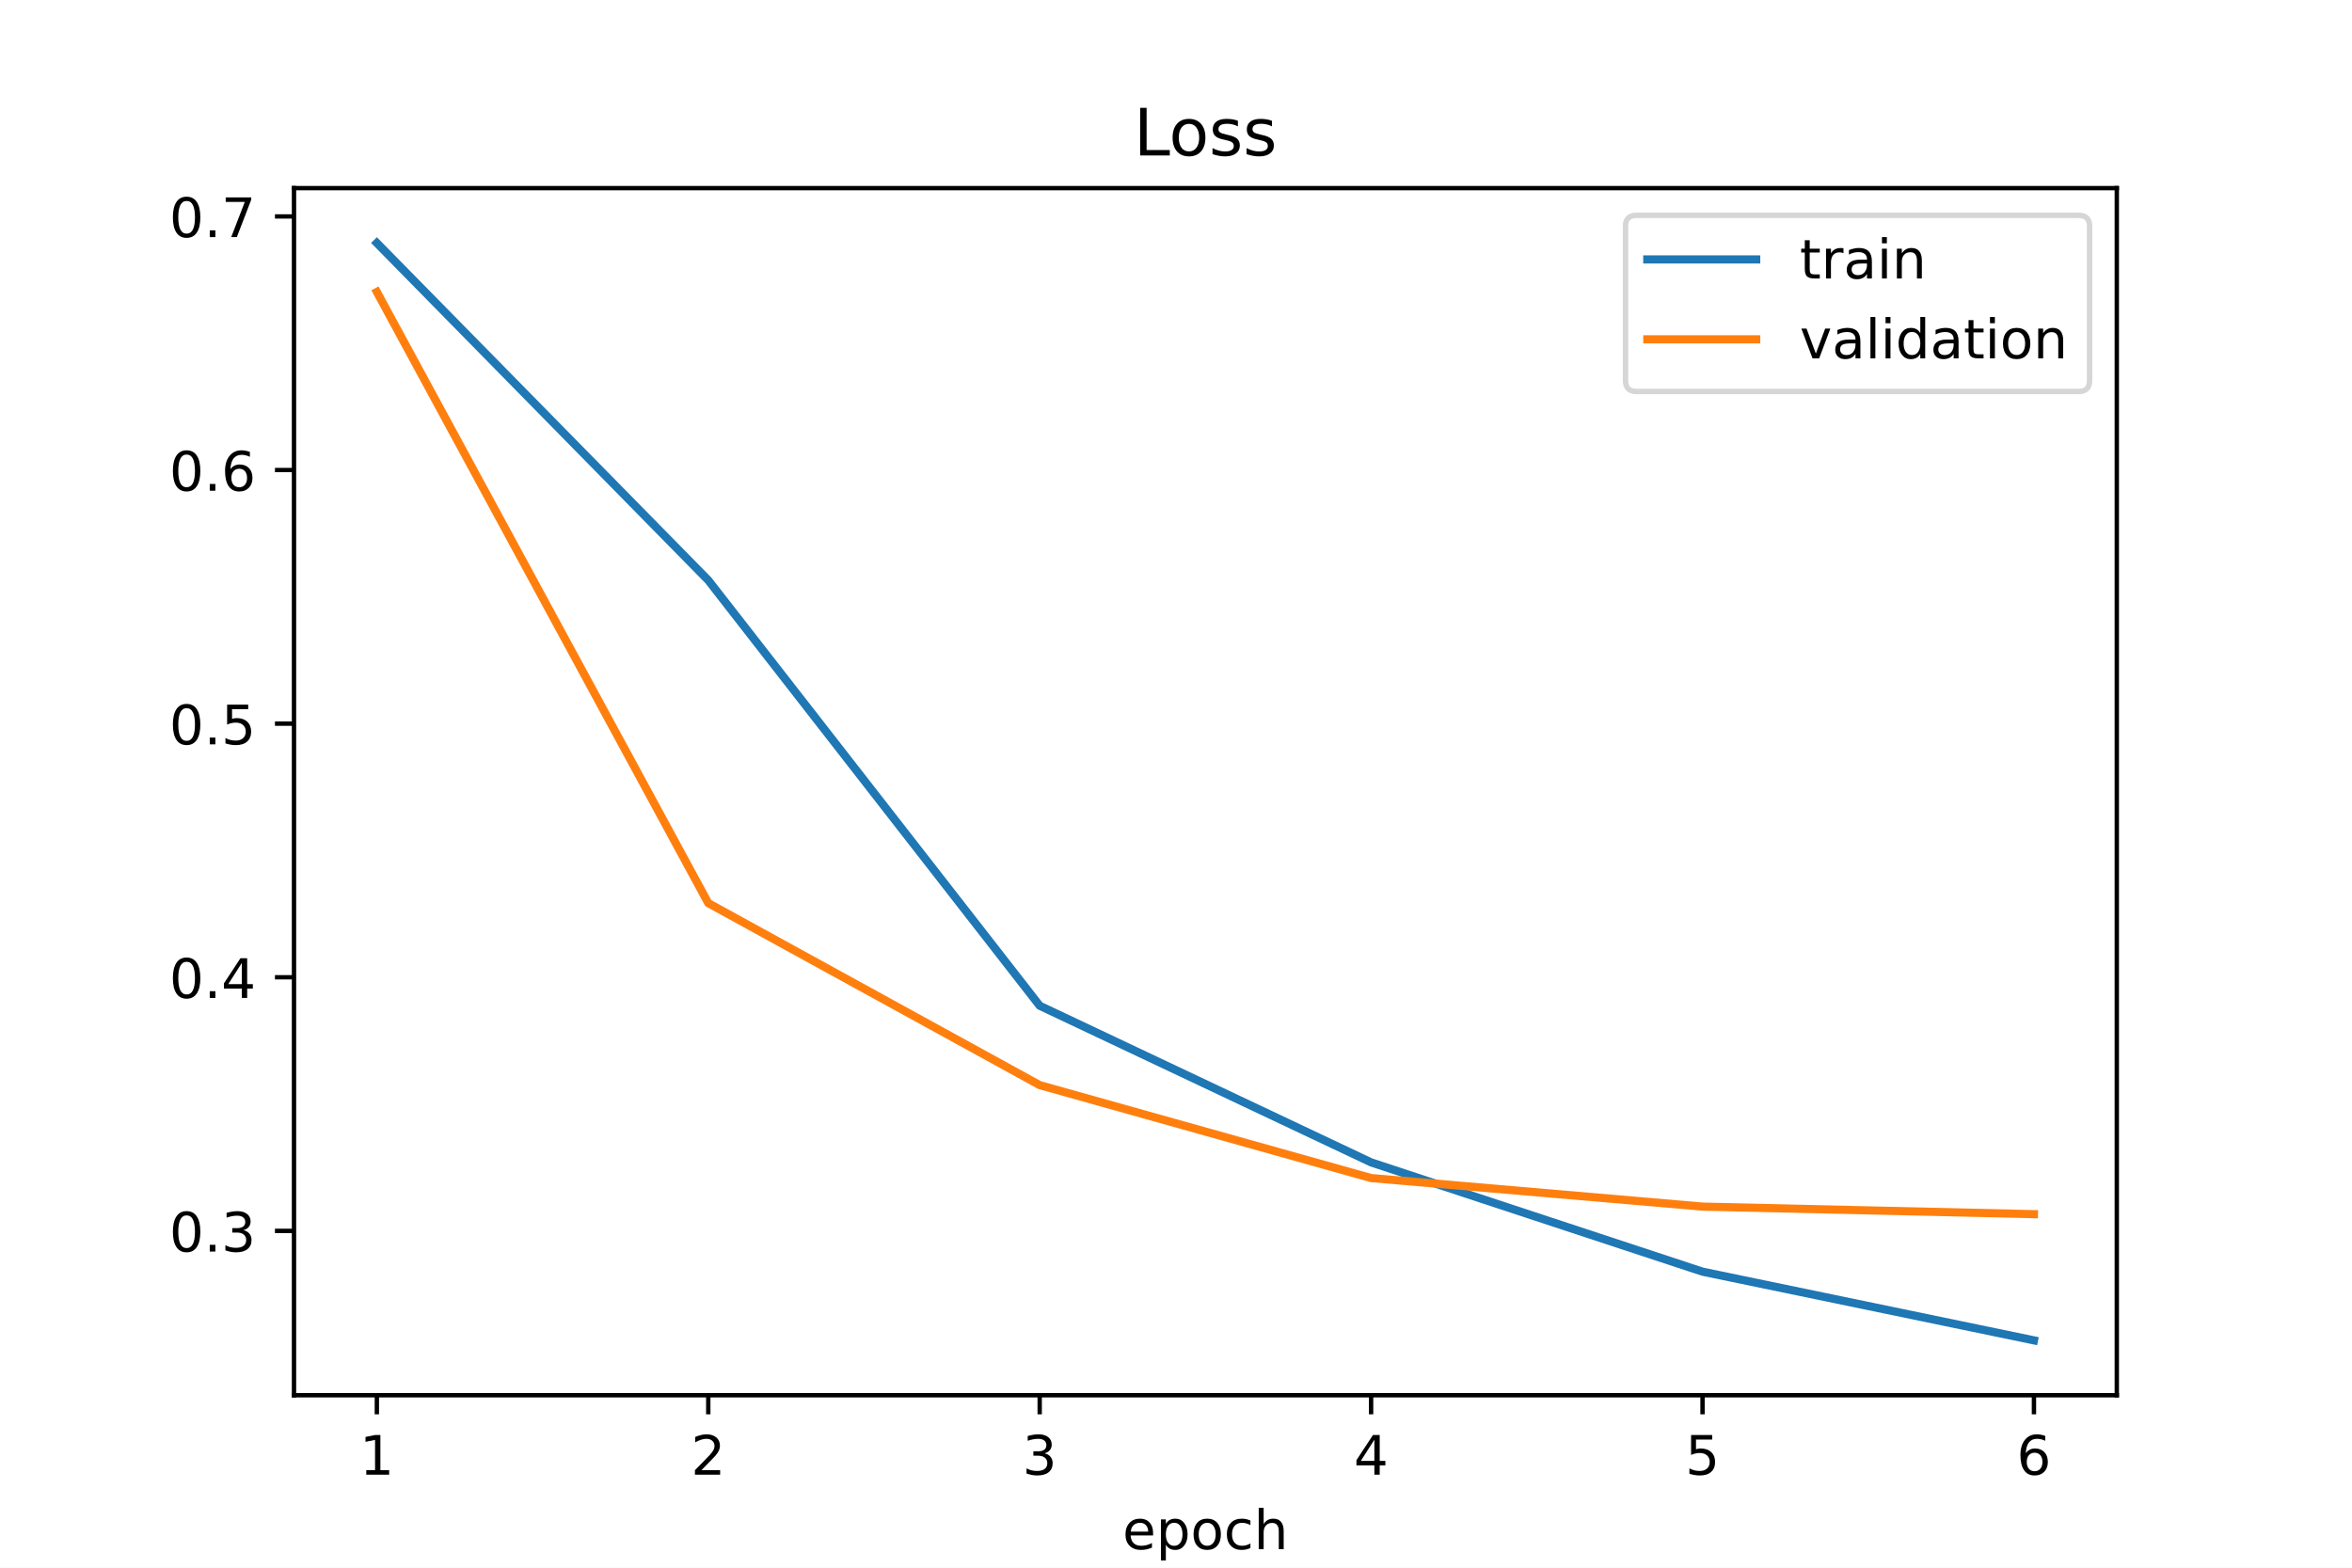
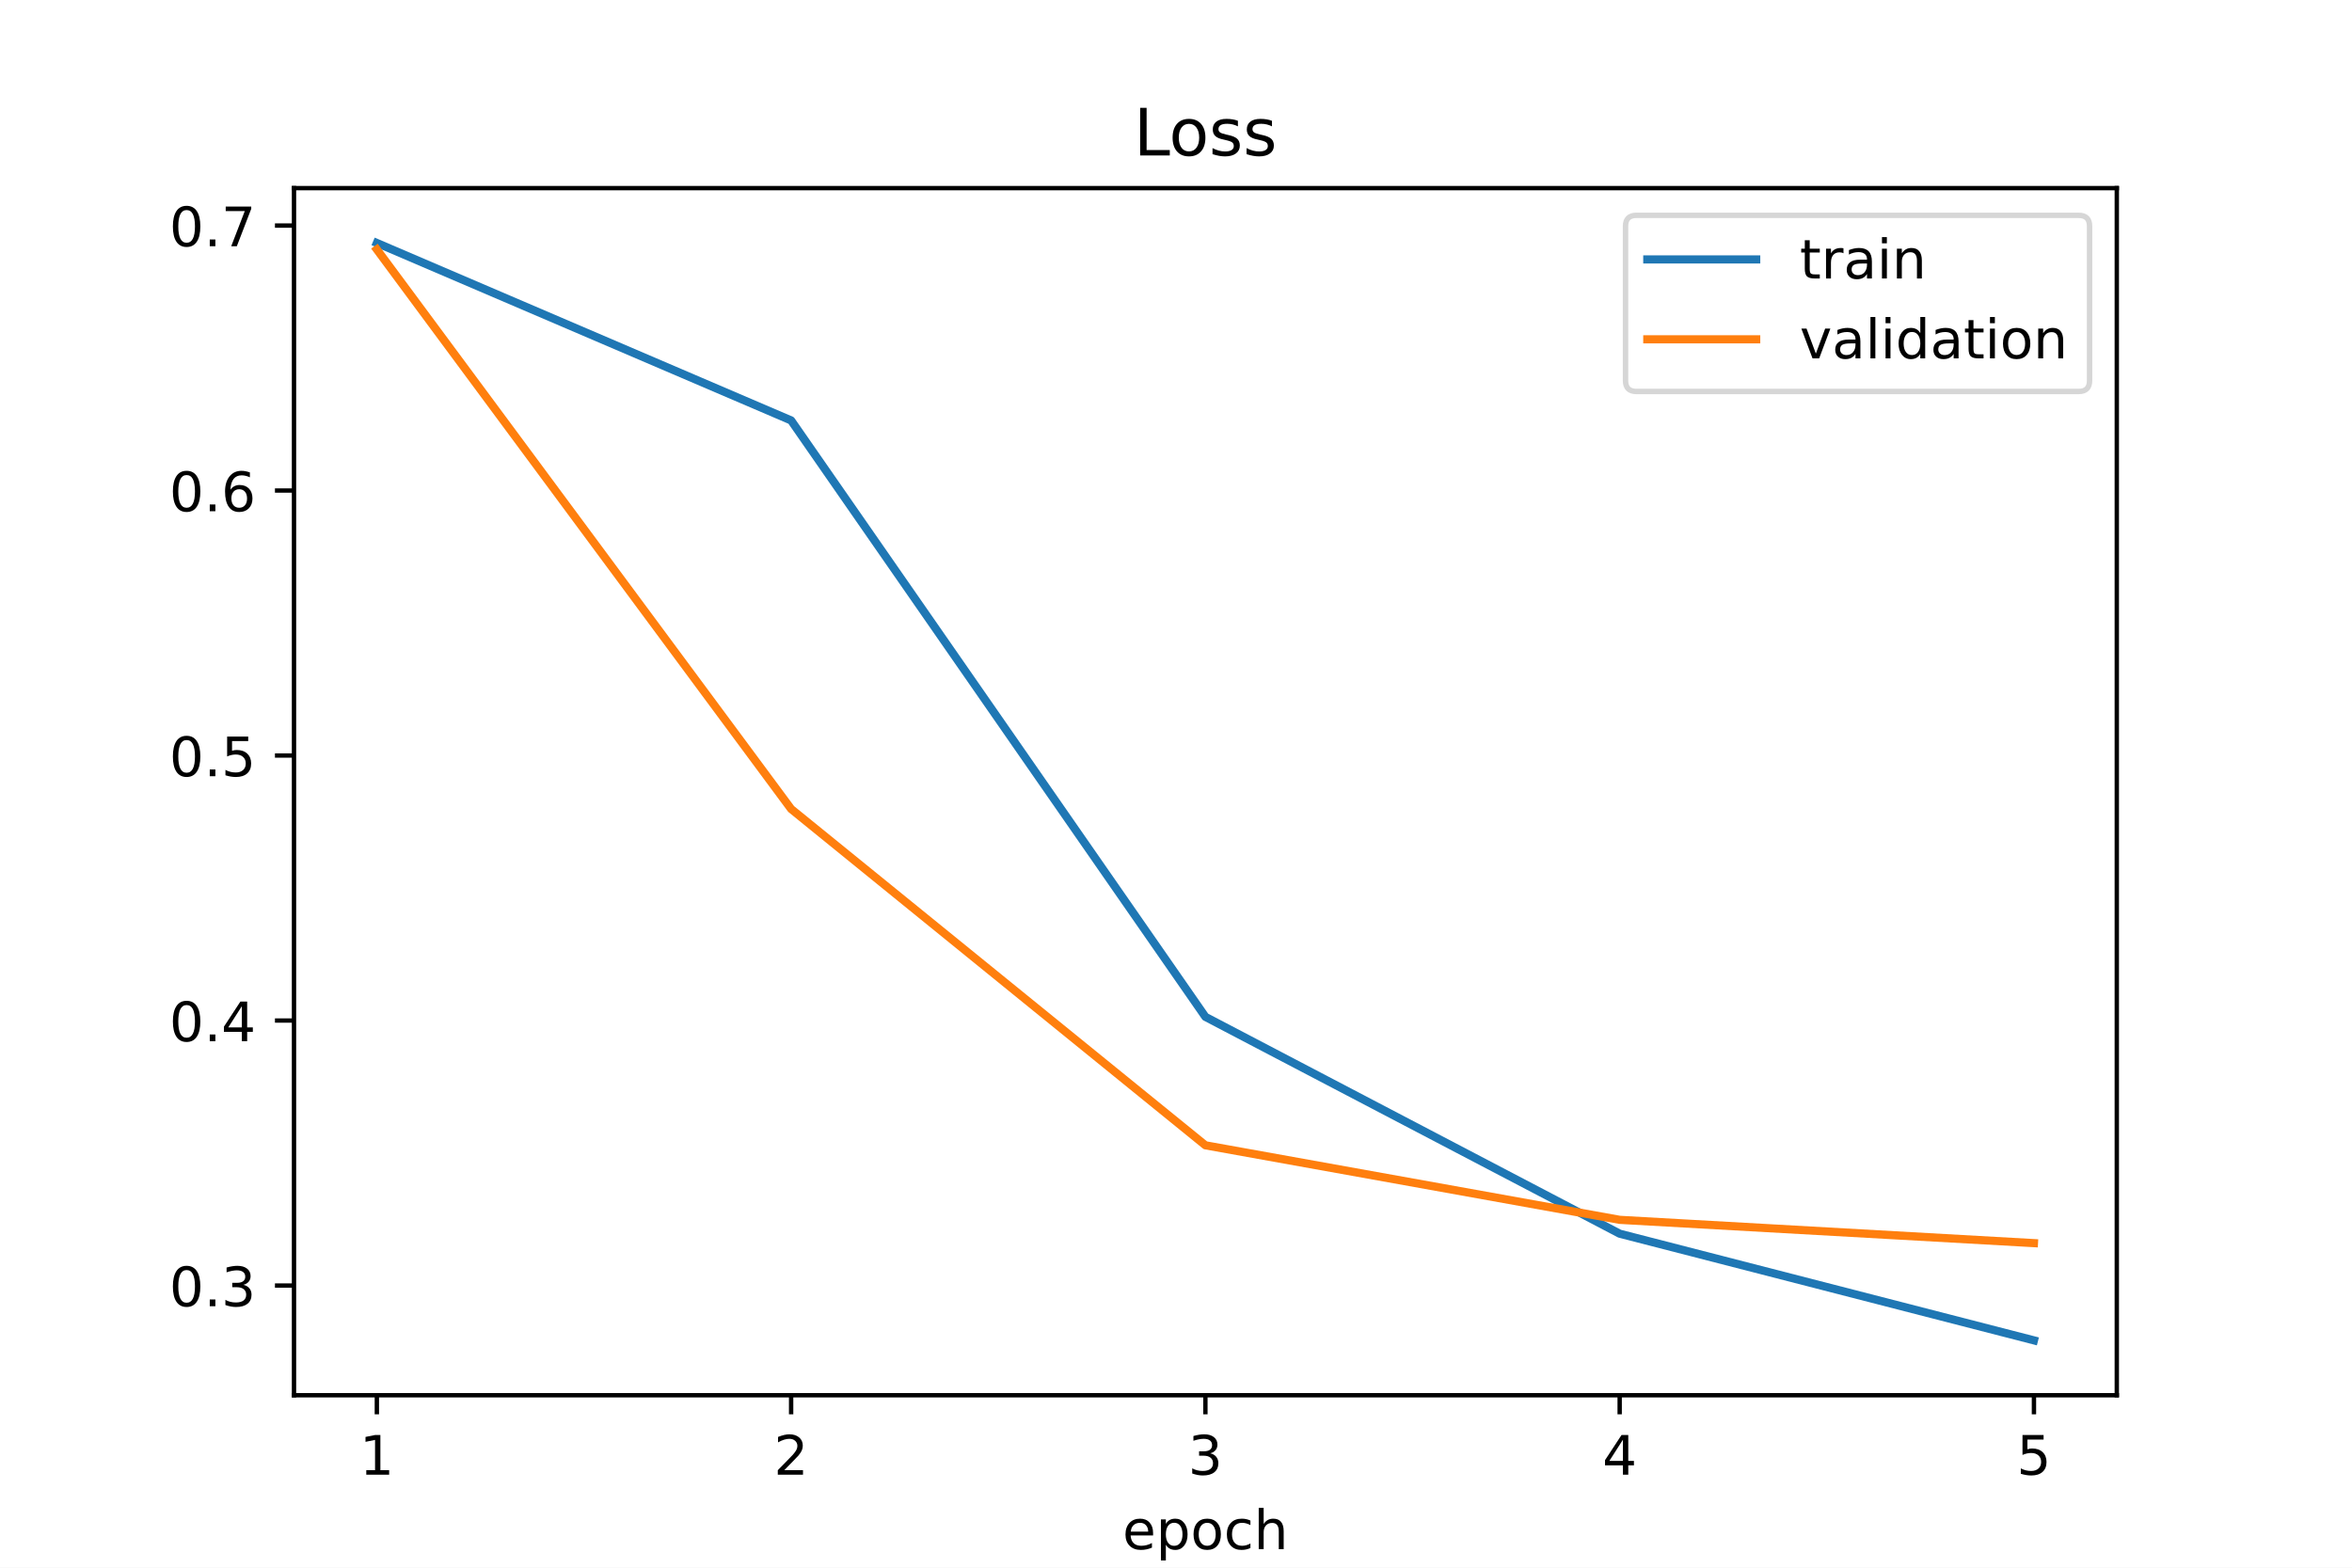
<svg xmlns="http://www.w3.org/2000/svg" xmlns:xlink="http://www.w3.org/1999/xlink" width="432pt" height="288pt" viewBox="0 0 432 288" version="1.1">
  <defs>
    <style type="text/css">*{stroke-linejoin: round; stroke-linecap: butt}</style>
  </defs>
  <g id="figure_1">
    <g id="patch_1">
      <path d="M 0 288  L 432 288  L 432 0  L 0 0  z " style="fill: #ffffff" />
    </g>
    <g id="axes_1">
      <g id="patch_2">
        <path d="M 54 256.32  L 388.8 256.32  L 388.8 34.56  L 54 34.56  z " style="fill: #ffffff" />
      </g>
      <g id="matplotlib.axis_1">
        <g id="xtick_1">
          <g id="line2d_1">
            <defs>
-               <path id="m8674f232a3" d="M 0 0  L 0 3.5  " style="stroke: #000000; stroke-width: 0.8" />
-             </defs>
-             <g>
-               <use xlink:href="#m8674f232a3" x="69.218" y="256.32" style="stroke: #000000; stroke-width: 0.8" />
+               <path id="m9cb342696b" d="M 0 0  L 0 3.5  " style="stroke: #000000; stroke-width: 0.8" />
+             </defs>
+             <g>
+               <use xlink:href="#m9cb342696b" x="69.218" y="256.32" style="stroke: #000000; stroke-width: 0.8" />
            </g>
          </g>
          <g id="text_1">
            <g transform="translate(66.03693 270.9184) scale(0.1 -0.1)">
              <defs>
                <path id="DejaVuSans-31" d="M 794 531  L 1825 531  L 1825 4091  L 703 3866  L 703 4441  L 1819 4666  L 2450 4666  L 2450 531  L 3481 531  L 3481 0  L 794 0  L 794 531  z " transform="scale(0.015625)" />
              </defs>
              <use xlink:href="#DejaVuSans-31" />
            </g>
          </g>
        </g>
        <g id="xtick_2">
          <g id="line2d_2">
            <g>
-               <use xlink:href="#m8674f232a3" x="130.091" y="256.32" style="stroke: #000000; stroke-width: 0.8" />
+               <use xlink:href="#m9cb342696b" x="145.309" y="256.32" style="stroke: #000000; stroke-width: 0.8" />
            </g>
          </g>
          <g id="text_2">
-             <g transform="translate(126.9097 270.9184) scale(0.1 -0.1)">
+             <g transform="translate(142.1278 270.9184) scale(0.1 -0.1)">
              <defs>
                <path id="DejaVuSans-32" d="M 1228 531  L 3431 531  L 3431 0  L 469 0  L 469 531  Q 828 903 1448 1529  Q 2069 2156 2228 2338  Q 2531 2678 2651 2914  Q 2772 3150 2772 3378  Q 2772 3750 2511 3984  Q 2250 4219 1831 4219  Q 1534 4219 1204 4116  Q 875 4013 500 3803  L 500 4441  Q 881 4594 1212 4672  Q 1544 4750 1819 4750  Q 2544 4750 2975 4387  Q 3406 4025 3406 3419  Q 3406 3131 3298 2873  Q 3191 2616 2906 2266  Q 2828 2175 2409 1742  Q 1991 1309 1228 531  z " transform="scale(0.015625)" />
              </defs>
              <use xlink:href="#DejaVuSans-32" />
            </g>
          </g>
        </g>
        <g id="xtick_3">
          <g id="line2d_3">
            <g>
-               <use xlink:href="#m8674f232a3" x="190.964" y="256.32" style="stroke: #000000; stroke-width: 0.8" />
+               <use xlink:href="#m9cb342696b" x="221.4" y="256.32" style="stroke: #000000; stroke-width: 0.8" />
            </g>
          </g>
          <g id="text_3">
-             <g transform="translate(187.7824 270.9184) scale(0.1 -0.1)">
+             <g transform="translate(218.2188 270.9184) scale(0.1 -0.1)">
              <defs>
                <path id="DejaVuSans-33" d="M 2597 2516  Q 3050 2419 3304 2112  Q 3559 1806 3559 1356  Q 3559 666 3084 287  Q 2609 -91 1734 -91  Q 1441 -91 1130 -33  Q 819 25 488 141  L 488 750  Q 750 597 1062 519  Q 1375 441 1716 441  Q 2309 441 2620 675  Q 2931 909 2931 1356  Q 2931 1769 2642 2001  Q 2353 2234 1838 2234  L 1294 2234  L 1294 2753  L 1863 2753  Q 2328 2753 2575 2939  Q 2822 3125 2822 3475  Q 2822 3834 2567 4026  Q 2313 4219 1838 4219  Q 1578 4219 1281 4162  Q 984 4106 628 3988  L 628 4550  Q 988 4650 1302 4700  Q 1616 4750 1894 4750  Q 2613 4750 3031 4423  Q 3450 4097 3450 3541  Q 3450 3153 3228 2886  Q 3006 2619 2597 2516  z " transform="scale(0.015625)" />
              </defs>
              <use xlink:href="#DejaVuSans-33" />
            </g>
          </g>
        </g>
        <g id="xtick_4">
          <g id="line2d_4">
            <g>
-               <use xlink:href="#m8674f232a3" x="251.836" y="256.32" style="stroke: #000000; stroke-width: 0.8" />
+               <use xlink:href="#m9cb342696b" x="297.491" y="256.32" style="stroke: #000000; stroke-width: 0.8" />
            </g>
          </g>
          <g id="text_4">
-             <g transform="translate(248.6551 270.9184) scale(0.1 -0.1)">
+             <g transform="translate(294.3097 270.9184) scale(0.1 -0.1)">
              <defs>
                <path id="DejaVuSans-34" d="M 2419 4116  L 825 1625  L 2419 1625  L 2419 4116  z M 2253 4666  L 3047 4666  L 3047 1625  L 3713 1625  L 3713 1100  L 3047 1100  L 3047 0  L 2419 0  L 2419 1100  L 313 1100  L 313 1709  L 2253 4666  z " transform="scale(0.015625)" />
              </defs>
              <use xlink:href="#DejaVuSans-34" />
            </g>
          </g>
        </g>
        <g id="xtick_5">
          <g id="line2d_5">
            <g>
-               <use xlink:href="#m8674f232a3" x="312.709" y="256.32" style="stroke: #000000; stroke-width: 0.8" />
+               <use xlink:href="#m9cb342696b" x="373.582" y="256.32" style="stroke: #000000; stroke-width: 0.8" />
            </g>
          </g>
          <g id="text_5">
-             <g transform="translate(309.5278 270.9184) scale(0.1 -0.1)">
+             <g transform="translate(370.4006 270.9184) scale(0.1 -0.1)">
              <defs>
                <path id="DejaVuSans-35" d="M 691 4666  L 3169 4666  L 3169 4134  L 1269 4134  L 1269 2991  Q 1406 3038 1543 3061  Q 1681 3084 1819 3084  Q 2600 3084 3056 2656  Q 3513 2228 3513 1497  Q 3513 744 3044 326  Q 2575 -91 1722 -91  Q 1428 -91 1123 -41  Q 819 9 494 109  L 494 744  Q 775 591 1075 516  Q 1375 441 1709 441  Q 2250 441 2565 725  Q 2881 1009 2881 1497  Q 2881 1984 2565 2268  Q 2250 2553 1709 2553  Q 1456 2553 1204 2497  Q 953 2441 691 2322  L 691 4666  z " transform="scale(0.015625)" />
              </defs>
              <use xlink:href="#DejaVuSans-35" />
            </g>
          </g>
        </g>
-         <g id="xtick_6">
-           <g id="line2d_6">
-             <g>
-               <use xlink:href="#m8674f232a3" x="373.582" y="256.32" style="stroke: #000000; stroke-width: 0.8" />
-             </g>
-           </g>
-           <g id="text_6">
-             <g transform="translate(370.4006 270.9184) scale(0.1 -0.1)">
-               <defs>
-                 <path id="DejaVuSans-36" d="M 2113 2584  Q 1688 2584 1439 2293  Q 1191 2003 1191 1497  Q 1191 994 1439 701  Q 1688 409 2113 409  Q 2538 409 2786 701  Q 3034 994 3034 1497  Q 3034 2003 2786 2293  Q 2538 2584 2113 2584  z M 3366 4563  L 3366 3988  Q 3128 4100 2886 4159  Q 2644 4219 2406 4219  Q 1781 4219 1451 3797  Q 1122 3375 1075 2522  Q 1259 2794 1537 2939  Q 1816 3084 2150 3084  Q 2853 3084 3261 2657  Q 3669 2231 3669 1497  Q 3669 778 3244 343  Q 2819 -91 2113 -91  Q 1303 -91 875 529  Q 447 1150 447 2328  Q 447 3434 972 4092  Q 1497 4750 2381 4750  Q 2619 4750 2861 4703  Q 3103 4656 3366 4563  z " transform="scale(0.015625)" />
-               </defs>
-               <use xlink:href="#DejaVuSans-36" />
-             </g>
-           </g>
-         </g>
-         <g id="text_7">
+         <g id="text_6">
          <g transform="translate(206.1719 284.5966) scale(0.1 -0.1)">
            <defs>
              <path id="DejaVuSans-65" d="M 3597 1894  L 3597 1613  L 953 1613  Q 991 1019 1311 708  Q 1631 397 2203 397  Q 2534 397 2845 478  Q 3156 559 3463 722  L 3463 178  Q 3153 47 2828 -22  Q 2503 -91 2169 -91  Q 1331 -91 842 396  Q 353 884 353 1716  Q 353 2575 817 3079  Q 1281 3584 2069 3584  Q 2775 3584 3186 3129  Q 3597 2675 3597 1894  z M 3022 2063  Q 3016 2534 2758 2815  Q 2500 3097 2075 3097  Q 1594 3097 1305 2825  Q 1016 2553 972 2059  L 3022 2063  z " transform="scale(0.015625)" />
              <path id="DejaVuSans-70" d="M 1159 525  L 1159 -1331  L 581 -1331  L 581 3500  L 1159 3500  L 1159 2969  Q 1341 3281 1617 3432  Q 1894 3584 2278 3584  Q 2916 3584 3314 3078  Q 3713 2572 3713 1747  Q 3713 922 3314 415  Q 2916 -91 2278 -91  Q 1894 -91 1617 61  Q 1341 213 1159 525  z M 3116 1747  Q 3116 2381 2855 2742  Q 2594 3103 2138 3103  Q 1681 3103 1420 2742  Q 1159 2381 1159 1747  Q 1159 1113 1420 752  Q 1681 391 2138 391  Q 2594 391 2855 752  Q 3116 1113 3116 1747  z " transform="scale(0.015625)" />
              <path id="DejaVuSans-6f" d="M 1959 3097  Q 1497 3097 1228 2736  Q 959 2375 959 1747  Q 959 1119 1226 758  Q 1494 397 1959 397  Q 2419 397 2687 759  Q 2956 1122 2956 1747  Q 2956 2369 2687 2733  Q 2419 3097 1959 3097  z M 1959 3584  Q 2709 3584 3137 3096  Q 3566 2609 3566 1747  Q 3566 888 3137 398  Q 2709 -91 1959 -91  Q 1206 -91 779 398  Q 353 888 353 1747  Q 353 2609 779 3096  Q 1206 3584 1959 3584  z " transform="scale(0.015625)" />
              <path id="DejaVuSans-63" d="M 3122 3366  L 3122 2828  Q 2878 2963 2633 3030  Q 2388 3097 2138 3097  Q 1578 3097 1268 2742  Q 959 2388 959 1747  Q 959 1106 1268 751  Q 1578 397 2138 397  Q 2388 397 2633 464  Q 2878 531 3122 666  L 3122 134  Q 2881 22 2623 -34  Q 2366 -91 2075 -91  Q 1284 -91 818 406  Q 353 903 353 1747  Q 353 2603 823 3093  Q 1294 3584 2113 3584  Q 2378 3584 2631 3529  Q 2884 3475 3122 3366  z " transform="scale(0.015625)" />
              <path id="DejaVuSans-68" d="M 3513 2113  L 3513 0  L 2938 0  L 2938 2094  Q 2938 2591 2744 2837  Q 2550 3084 2163 3084  Q 1697 3084 1428 2787  Q 1159 2491 1159 1978  L 1159 0  L 581 0  L 581 4863  L 1159 4863  L 1159 2956  Q 1366 3272 1645 3428  Q 1925 3584 2291 3584  Q 2894 3584 3203 3211  Q 3513 2838 3513 2113  z " transform="scale(0.015625)" />
            </defs>
            <use xlink:href="#DejaVuSans-65" />
            <use xlink:href="#DejaVuSans-70" x="61.523" />
            <use xlink:href="#DejaVuSans-6f" x="125" />
            <use xlink:href="#DejaVuSans-63" x="186.182" />
            <use xlink:href="#DejaVuSans-68" x="241.162" />
          </g>
        </g>
      </g>
      <g id="matplotlib.axis_2">
        <g id="ytick_1">
-           <g id="line2d_7">
-             <defs>
-               <path id="m00486b3601" d="M 0 0  L -3.5 0  " style="stroke: #000000; stroke-width: 0.8" />
-             </defs>
-             <g>
-               <use xlink:href="#m00486b3601" x="54" y="226.124" style="stroke: #000000; stroke-width: 0.8" />
-             </g>
-           </g>
-           <g id="text_8">
-             <g transform="translate(31.09688 229.9232) scale(0.1 -0.1)">
+           <g id="line2d_6">
+             <defs>
+               <path id="m672aff40ec" d="M 0 0  L -3.5 0  " style="stroke: #000000; stroke-width: 0.8" />
+             </defs>
+             <g>
+               <use xlink:href="#m672aff40ec" x="54" y="236.167" style="stroke: #000000; stroke-width: 0.8" />
+             </g>
+           </g>
+           <g id="text_7">
+             <g transform="translate(31.09688 239.9659) scale(0.1 -0.1)">
              <defs>
                <path id="DejaVuSans-30" d="M 2034 4250  Q 1547 4250 1301 3770  Q 1056 3291 1056 2328  Q 1056 1369 1301 889  Q 1547 409 2034 409  Q 2525 409 2770 889  Q 3016 1369 3016 2328  Q 3016 3291 2770 3770  Q 2525 4250 2034 4250  z M 2034 4750  Q 2819 4750 3233 4129  Q 3647 3509 3647 2328  Q 3647 1150 3233 529  Q 2819 -91 2034 -91  Q 1250 -91 836 529  Q 422 1150 422 2328  Q 422 3509 836 4129  Q 1250 4750 2034 4750  z " transform="scale(0.015625)" />
                <path id="DejaVuSans-2e" d="M 684 794  L 1344 794  L 1344 0  L 684 0  L 684 794  z " transform="scale(0.015625)" />
              </defs>
              <use xlink:href="#DejaVuSans-30" />
              <use xlink:href="#DejaVuSans-2e" x="63.623" />
              <use xlink:href="#DejaVuSans-33" x="95.41" />
            </g>
          </g>
        </g>
        <g id="ytick_2">
+           <g id="line2d_7">
+             <g>
+               <use xlink:href="#m672aff40ec" x="54" y="187.484" style="stroke: #000000; stroke-width: 0.8" />
+             </g>
+           </g>
+           <g id="text_8">
+             <g transform="translate(31.09688 191.283) scale(0.1 -0.1)">
+               <use xlink:href="#DejaVuSans-30" />
+               <use xlink:href="#DejaVuSans-2e" x="63.623" />
+               <use xlink:href="#DejaVuSans-34" x="95.41" />
+             </g>
+           </g>
+         </g>
+         <g id="ytick_3">
          <g id="line2d_8">
            <g>
-               <use xlink:href="#m00486b3601" x="54" y="179.533" style="stroke: #000000; stroke-width: 0.8" />
+               <use xlink:href="#m672aff40ec" x="54" y="138.801" style="stroke: #000000; stroke-width: 0.8" />
            </g>
          </g>
          <g id="text_9">
-             <g transform="translate(31.09688 183.3323) scale(0.1 -0.1)">
-               <use xlink:href="#DejaVuSans-30" />
-               <use xlink:href="#DejaVuSans-2e" x="63.623" />
-               <use xlink:href="#DejaVuSans-34" x="95.41" />
-             </g>
-           </g>
-         </g>
-         <g id="ytick_3">
+             <g transform="translate(31.09688 142.6001) scale(0.1 -0.1)">
+               <use xlink:href="#DejaVuSans-30" />
+               <use xlink:href="#DejaVuSans-2e" x="63.623" />
+               <use xlink:href="#DejaVuSans-35" x="95.41" />
+             </g>
+           </g>
+         </g>
+         <g id="ytick_4">
          <g id="line2d_9">
            <g>
-               <use xlink:href="#m00486b3601" x="54" y="132.942" style="stroke: #000000; stroke-width: 0.8" />
+               <use xlink:href="#m672aff40ec" x="54" y="90.118" style="stroke: #000000; stroke-width: 0.8" />
            </g>
          </g>
          <g id="text_10">
-             <g transform="translate(31.09688 136.7414) scale(0.1 -0.1)">
-               <use xlink:href="#DejaVuSans-30" />
-               <use xlink:href="#DejaVuSans-2e" x="63.623" />
-               <use xlink:href="#DejaVuSans-35" x="95.41" />
-             </g>
-           </g>
-         </g>
-         <g id="ytick_4">
+             <g transform="translate(31.09688 93.91722) scale(0.1 -0.1)">
+               <defs>
+                 <path id="DejaVuSans-36" d="M 2113 2584  Q 1688 2584 1439 2293  Q 1191 2003 1191 1497  Q 1191 994 1439 701  Q 1688 409 2113 409  Q 2538 409 2786 701  Q 3034 994 3034 1497  Q 3034 2003 2786 2293  Q 2538 2584 2113 2584  z M 3366 4563  L 3366 3988  Q 3128 4100 2886 4159  Q 2644 4219 2406 4219  Q 1781 4219 1451 3797  Q 1122 3375 1075 2522  Q 1259 2794 1537 2939  Q 1816 3084 2150 3084  Q 2853 3084 3261 2657  Q 3669 2231 3669 1497  Q 3669 778 3244 343  Q 2819 -91 2113 -91  Q 1303 -91 875 529  Q 447 1150 447 2328  Q 447 3434 972 4092  Q 1497 4750 2381 4750  Q 2619 4750 2861 4703  Q 3103 4656 3366 4563  z " transform="scale(0.015625)" />
+               </defs>
+               <use xlink:href="#DejaVuSans-30" />
+               <use xlink:href="#DejaVuSans-2e" x="63.623" />
+               <use xlink:href="#DejaVuSans-36" x="95.41" />
+             </g>
+           </g>
+         </g>
+         <g id="ytick_5">
          <g id="line2d_10">
            <g>
-               <use xlink:href="#m00486b3601" x="54" y="86.351" style="stroke: #000000; stroke-width: 0.8" />
+               <use xlink:href="#m672aff40ec" x="54" y="41.435" style="stroke: #000000; stroke-width: 0.8" />
            </g>
          </g>
          <g id="text_11">
-             <g transform="translate(31.09688 90.15045) scale(0.1 -0.1)">
-               <use xlink:href="#DejaVuSans-30" />
-               <use xlink:href="#DejaVuSans-2e" x="63.623" />
-               <use xlink:href="#DejaVuSans-36" x="95.41" />
-             </g>
-           </g>
-         </g>
-         <g id="ytick_5">
-           <g id="line2d_11">
-             <g>
-               <use xlink:href="#m00486b3601" x="54" y="39.76" style="stroke: #000000; stroke-width: 0.8" />
-             </g>
-           </g>
-           <g id="text_12">
-             <g transform="translate(31.09688 43.55952) scale(0.1 -0.1)">
+             <g transform="translate(31.09688 45.23431) scale(0.1 -0.1)">
              <defs>
                <path id="DejaVuSans-37" d="M 525 4666  L 3525 4666  L 3525 4397  L 1831 0  L 1172 0  L 2766 4134  L 525 4134  L 525 4666  z " transform="scale(0.015625)" />
              </defs>
              <use xlink:href="#DejaVuSans-30" />
              <use xlink:href="#DejaVuSans-2e" x="63.623" />
              <use xlink:href="#DejaVuSans-37" x="95.41" />
            </g>
          </g>
        </g>
      </g>
+       <g id="line2d_11">
+         <path d="M 69.218 44.64  L 145.309 77.239  L 221.4 186.804  L 297.491 226.643  L 373.582 246.24  " clip-path="url(#p9a0771c600)" style="fill: none; stroke: #1f77b4; stroke-width: 1.5; stroke-linecap: square" />
+       </g>
      <g id="line2d_12">
-         <path d="M 69.218 44.64  L 130.091 106.6  L 190.964 184.762  L 251.836 213.544  L 312.709 233.619  L 373.582 246.24  " clip-path="url(#pf46c13a76a)" style="fill: none; stroke: #1f77b4; stroke-width: 1.5; stroke-linecap: square" />
-       </g>
-       <g id="line2d_13">
-         <path d="M 69.218 53.633  L 130.091 165.913  L 190.964 199.348  L 251.836 216.421  L 312.709 221.666  L 373.582 223.056  " clip-path="url(#pf46c13a76a)" style="fill: none; stroke: #ff7f0e; stroke-width: 1.5; stroke-linecap: square" />
+         <path d="M 69.218 45.827  L 145.309 148.618  L 221.4 210.402  L 297.491 224.095  L 373.582 228.375  " clip-path="url(#p9a0771c600)" style="fill: none; stroke: #ff7f0e; stroke-width: 1.5; stroke-linecap: square" />
      </g>
      <g id="patch_3">
        <path d="M 54 256.32  L 54 34.56  " style="fill: none; stroke: #000000; stroke-width: 0.8; stroke-linejoin: miter; stroke-linecap: square" />
      </g>
      <g id="patch_4">
        <path d="M 388.8 256.32  L 388.8 34.56  " style="fill: none; stroke: #000000; stroke-width: 0.8; stroke-linejoin: miter; stroke-linecap: square" />
      </g>
      <g id="patch_5">
        <path d="M 54 256.32  L 388.8 256.32  " style="fill: none; stroke: #000000; stroke-width: 0.8; stroke-linejoin: miter; stroke-linecap: square" />
      </g>
      <g id="patch_6">
        <path d="M 54 34.56  L 388.8 34.56  " style="fill: none; stroke: #000000; stroke-width: 0.8; stroke-linejoin: miter; stroke-linecap: square" />
      </g>
-       <g id="text_13">
+       <g id="text_12">
        <g transform="translate(208.2394 28.56) scale(0.12 -0.12)">
          <defs>
            <path id="DejaVuSans-4c" d="M 628 4666  L 1259 4666  L 1259 531  L 3531 531  L 3531 0  L 628 0  L 628 4666  z " transform="scale(0.015625)" />
            <path id="DejaVuSans-73" d="M 2834 3397  L 2834 2853  Q 2591 2978 2328 3040  Q 2066 3103 1784 3103  Q 1356 3103 1142 2972  Q 928 2841 928 2578  Q 928 2378 1081 2264  Q 1234 2150 1697 2047  L 1894 2003  Q 2506 1872 2764 1633  Q 3022 1394 3022 966  Q 3022 478 2636 193  Q 2250 -91 1575 -91  Q 1294 -91 989 -36  Q 684 19 347 128  L 347 722  Q 666 556 975 473  Q 1284 391 1588 391  Q 1994 391 2212 530  Q 2431 669 2431 922  Q 2431 1156 2273 1281  Q 2116 1406 1581 1522  L 1381 1569  Q 847 1681 609 1914  Q 372 2147 372 2553  Q 372 3047 722 3315  Q 1072 3584 1716 3584  Q 2034 3584 2315 3537  Q 2597 3491 2834 3397  z " transform="scale(0.015625)" />
          </defs>
          <use xlink:href="#DejaVuSans-4c" />
          <use xlink:href="#DejaVuSans-6f" x="53.963" />
          <use xlink:href="#DejaVuSans-73" x="115.145" />
          <use xlink:href="#DejaVuSans-73" x="167.244" />
        </g>
      </g>
      <g id="legend_1">
        <g id="patch_7">
          <path d="M 300.566 71.916  L 381.8 71.916  Q 383.8 71.916 383.8 69.916  L 383.8 41.56  Q 383.8 39.56 381.8 39.56  L 300.566 39.56  Q 298.566 39.56 298.566 41.56  L 298.566 69.916  Q 298.566 71.916 300.566 71.916  z " style="fill: #ffffff; opacity: 0.8; stroke: #cccccc; stroke-linejoin: miter" />
        </g>
-         <g id="line2d_14">
+         <g id="line2d_13">
          <path d="M 302.566 47.658  L 312.566 47.658  L 322.566 47.658  " style="fill: none; stroke: #1f77b4; stroke-width: 1.5; stroke-linecap: square" />
        </g>
-         <g id="text_14">
+         <g id="text_13">
          <g transform="translate(330.5656 51.15844) scale(0.1 -0.1)">
            <defs>
              <path id="DejaVuSans-74" d="M 1172 4494  L 1172 3500  L 2356 3500  L 2356 3053  L 1172 3053  L 1172 1153  Q 1172 725 1289 603  Q 1406 481 1766 481  L 2356 481  L 2356 0  L 1766 0  Q 1100 0 847 248  Q 594 497 594 1153  L 594 3053  L 172 3053  L 172 3500  L 594 3500  L 594 4494  L 1172 4494  z " transform="scale(0.015625)" />
              <path id="DejaVuSans-72" d="M 2631 2963  Q 2534 3019 2420 3045  Q 2306 3072 2169 3072  Q 1681 3072 1420 2755  Q 1159 2438 1159 1844  L 1159 0  L 581 0  L 581 3500  L 1159 3500  L 1159 2956  Q 1341 3275 1631 3429  Q 1922 3584 2338 3584  Q 2397 3584 2469 3576  Q 2541 3569 2628 3553  L 2631 2963  z " transform="scale(0.015625)" />
              <path id="DejaVuSans-61" d="M 2194 1759  Q 1497 1759 1228 1600  Q 959 1441 959 1056  Q 959 750 1161 570  Q 1363 391 1709 391  Q 2188 391 2477 730  Q 2766 1069 2766 1631  L 2766 1759  L 2194 1759  z M 3341 1997  L 3341 0  L 2766 0  L 2766 531  Q 2569 213 2275 61  Q 1981 -91 1556 -91  Q 1019 -91 701 211  Q 384 513 384 1019  Q 384 1609 779 1909  Q 1175 2209 1959 2209  L 2766 2209  L 2766 2266  Q 2766 2663 2505 2880  Q 2244 3097 1772 3097  Q 1472 3097 1187 3025  Q 903 2953 641 2809  L 641 3341  Q 956 3463 1253 3523  Q 1550 3584 1831 3584  Q 2591 3584 2966 3190  Q 3341 2797 3341 1997  z " transform="scale(0.015625)" />
              <path id="DejaVuSans-69" d="M 603 3500  L 1178 3500  L 1178 0  L 603 0  L 603 3500  z M 603 4863  L 1178 4863  L 1178 4134  L 603 4134  L 603 4863  z " transform="scale(0.015625)" />
              <path id="DejaVuSans-6e" d="M 3513 2113  L 3513 0  L 2938 0  L 2938 2094  Q 2938 2591 2744 2837  Q 2550 3084 2163 3084  Q 1697 3084 1428 2787  Q 1159 2491 1159 1978  L 1159 0  L 581 0  L 581 3500  L 1159 3500  L 1159 2956  Q 1366 3272 1645 3428  Q 1925 3584 2291 3584  Q 2894 3584 3203 3211  Q 3513 2838 3513 2113  z " transform="scale(0.015625)" />
            </defs>
            <use xlink:href="#DejaVuSans-74" />
            <use xlink:href="#DejaVuSans-72" x="39.209" />
            <use xlink:href="#DejaVuSans-61" x="80.322" />
            <use xlink:href="#DejaVuSans-69" x="141.602" />
            <use xlink:href="#DejaVuSans-6e" x="169.385" />
          </g>
        </g>
-         <g id="line2d_15">
+         <g id="line2d_14">
          <path d="M 302.566 62.337  L 312.566 62.337  L 322.566 62.337  " style="fill: none; stroke: #ff7f0e; stroke-width: 1.5; stroke-linecap: square" />
        </g>
-         <g id="text_15">
+         <g id="text_14">
          <g transform="translate(330.5656 65.83656) scale(0.1 -0.1)">
            <defs>
              <path id="DejaVuSans-76" d="M 191 3500  L 800 3500  L 1894 563  L 2988 3500  L 3597 3500  L 2284 0  L 1503 0  L 191 3500  z " transform="scale(0.015625)" />
              <path id="DejaVuSans-6c" d="M 603 4863  L 1178 4863  L 1178 0  L 603 0  L 603 4863  z " transform="scale(0.015625)" />
              <path id="DejaVuSans-64" d="M 2906 2969  L 2906 4863  L 3481 4863  L 3481 0  L 2906 0  L 2906 525  Q 2725 213 2448 61  Q 2172 -91 1784 -91  Q 1150 -91 751 415  Q 353 922 353 1747  Q 353 2572 751 3078  Q 1150 3584 1784 3584  Q 2172 3584 2448 3432  Q 2725 3281 2906 2969  z M 947 1747  Q 947 1113 1208 752  Q 1469 391 1925 391  Q 2381 391 2643 752  Q 2906 1113 2906 1747  Q 2906 2381 2643 2742  Q 2381 3103 1925 3103  Q 1469 3103 1208 2742  Q 947 2381 947 1747  z " transform="scale(0.015625)" />
            </defs>
            <use xlink:href="#DejaVuSans-76" />
            <use xlink:href="#DejaVuSans-61" x="59.18" />
            <use xlink:href="#DejaVuSans-6c" x="120.459" />
            <use xlink:href="#DejaVuSans-69" x="148.242" />
            <use xlink:href="#DejaVuSans-64" x="176.025" />
            <use xlink:href="#DejaVuSans-61" x="239.502" />
            <use xlink:href="#DejaVuSans-74" x="300.781" />
            <use xlink:href="#DejaVuSans-69" x="339.99" />
            <use xlink:href="#DejaVuSans-6f" x="367.773" />
            <use xlink:href="#DejaVuSans-6e" x="428.955" />
          </g>
        </g>
      </g>
    </g>
  </g>
  <defs>
-     <clipPath id="pf46c13a76a">
+     <clipPath id="p9a0771c600">
      <rect x="54" y="34.56" width="334.8" height="221.76" />
    </clipPath>
  </defs>
</svg>
